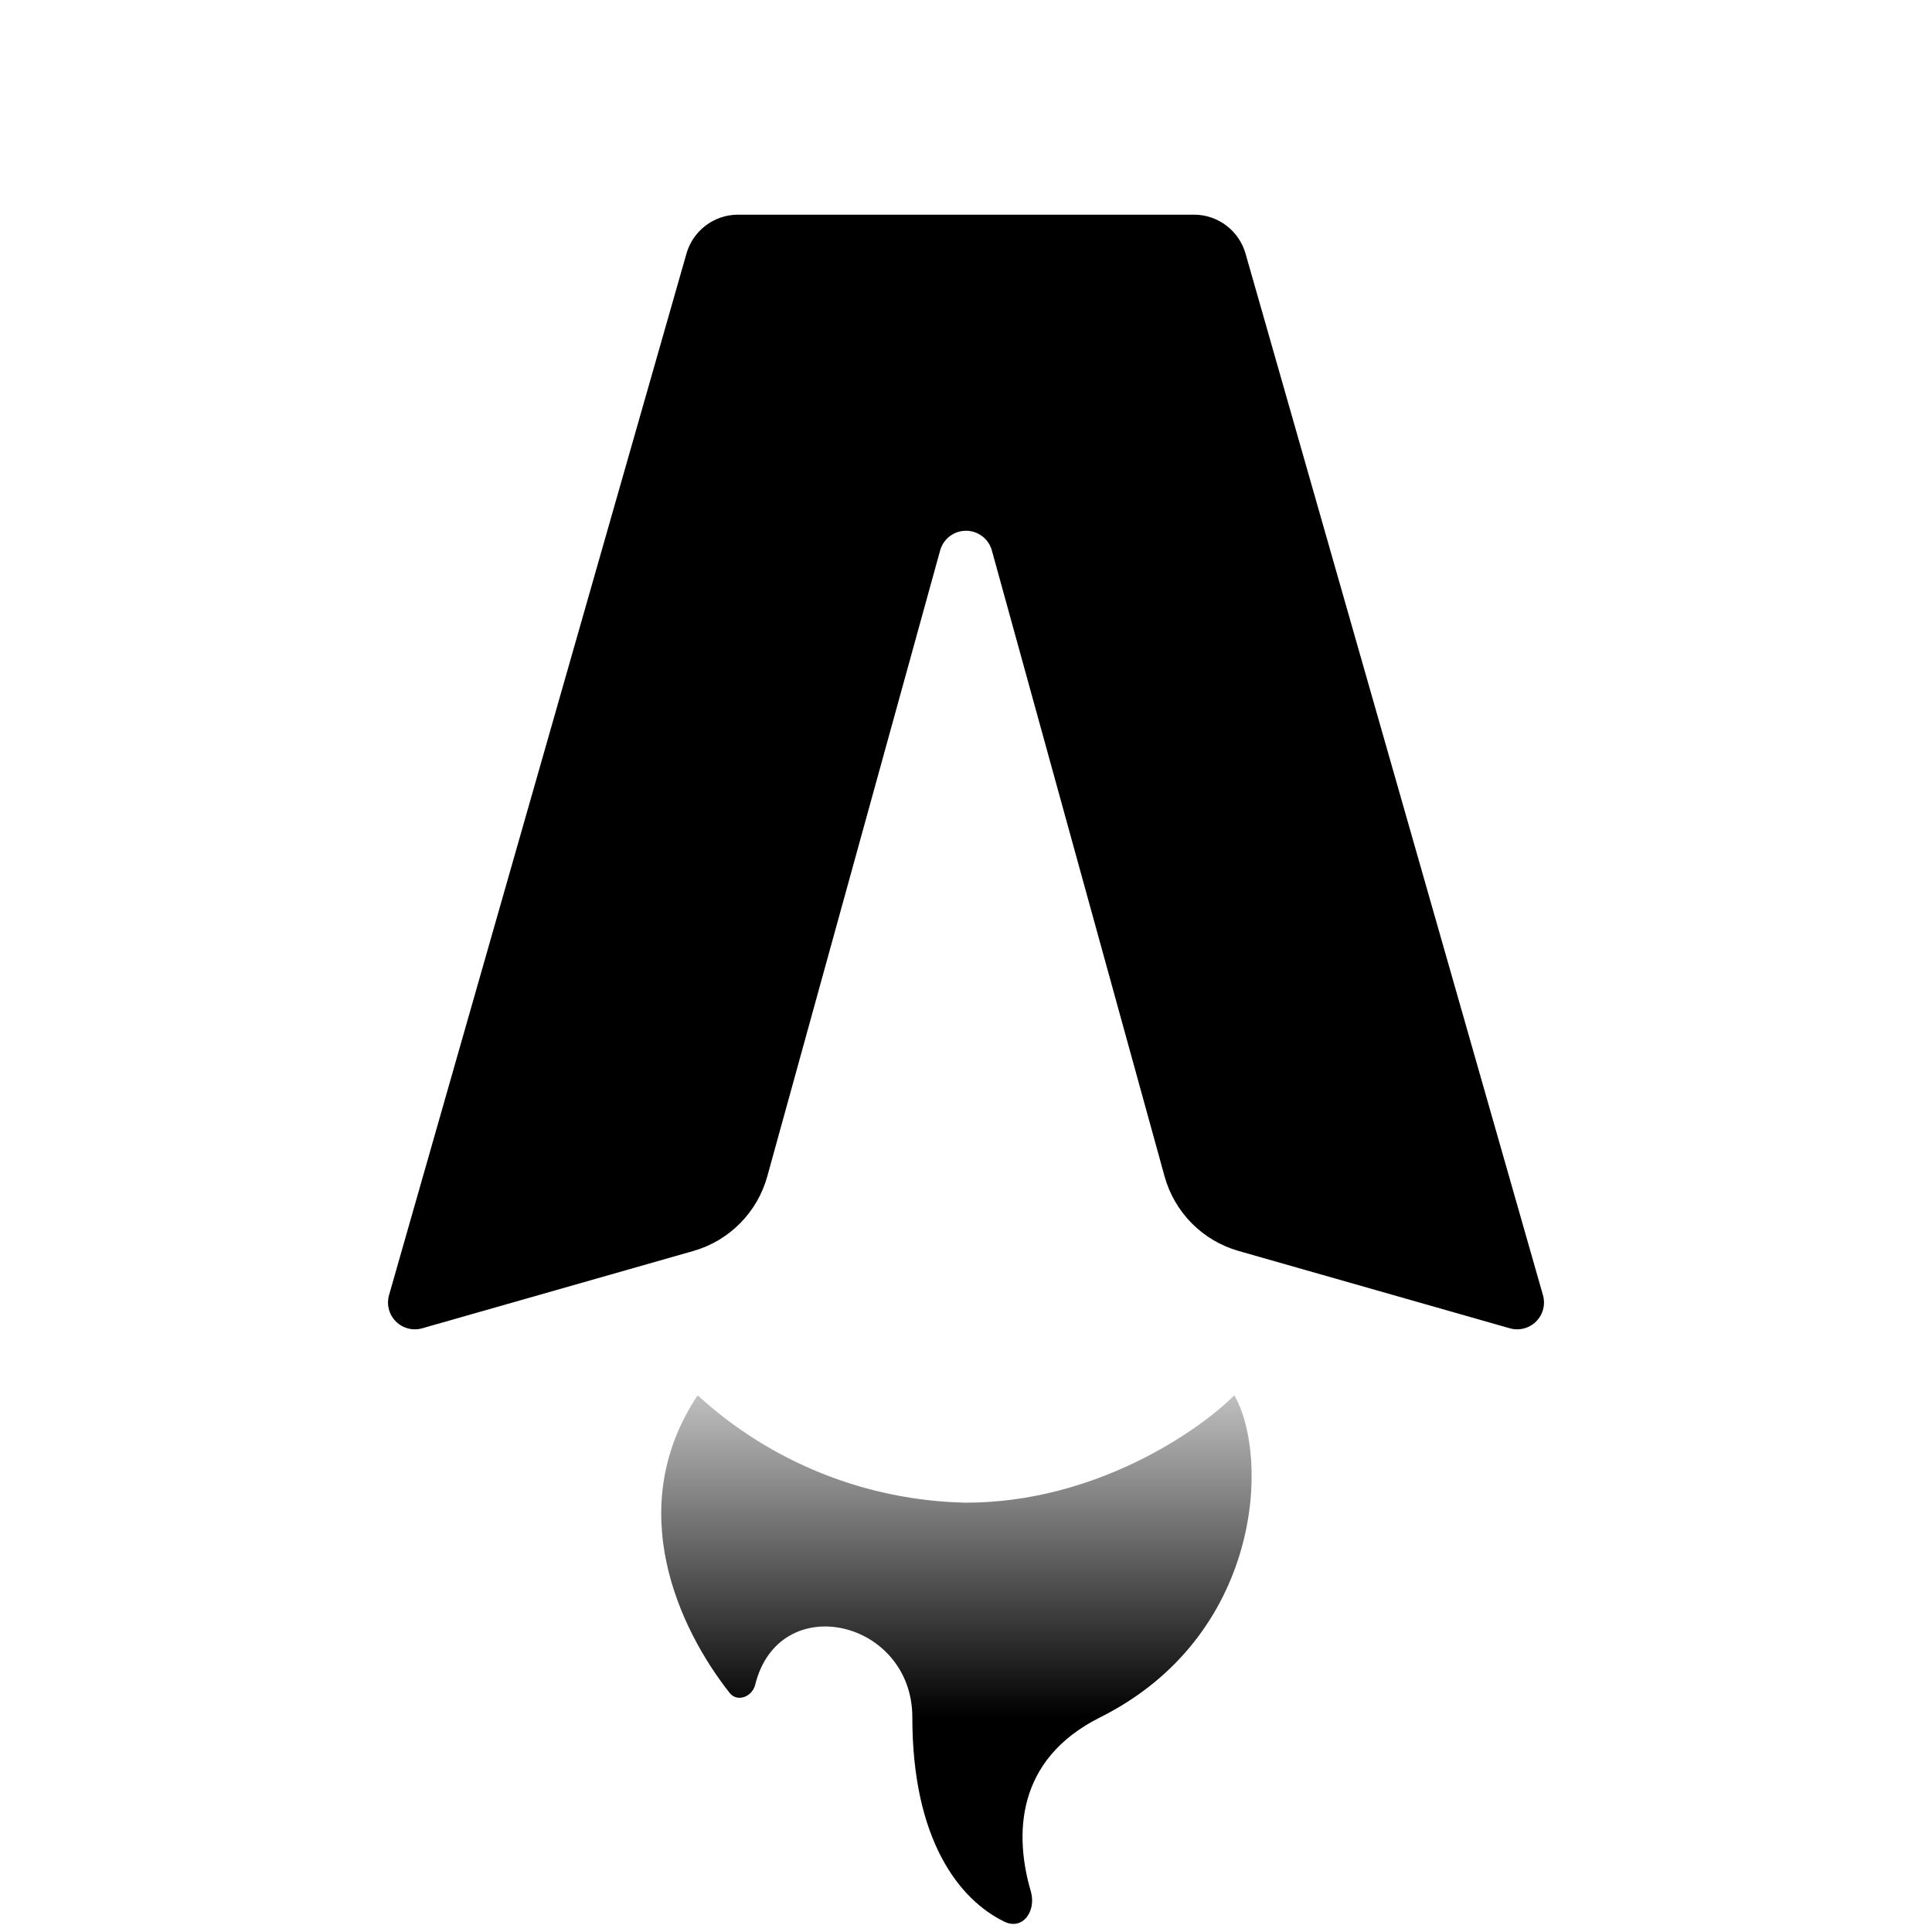
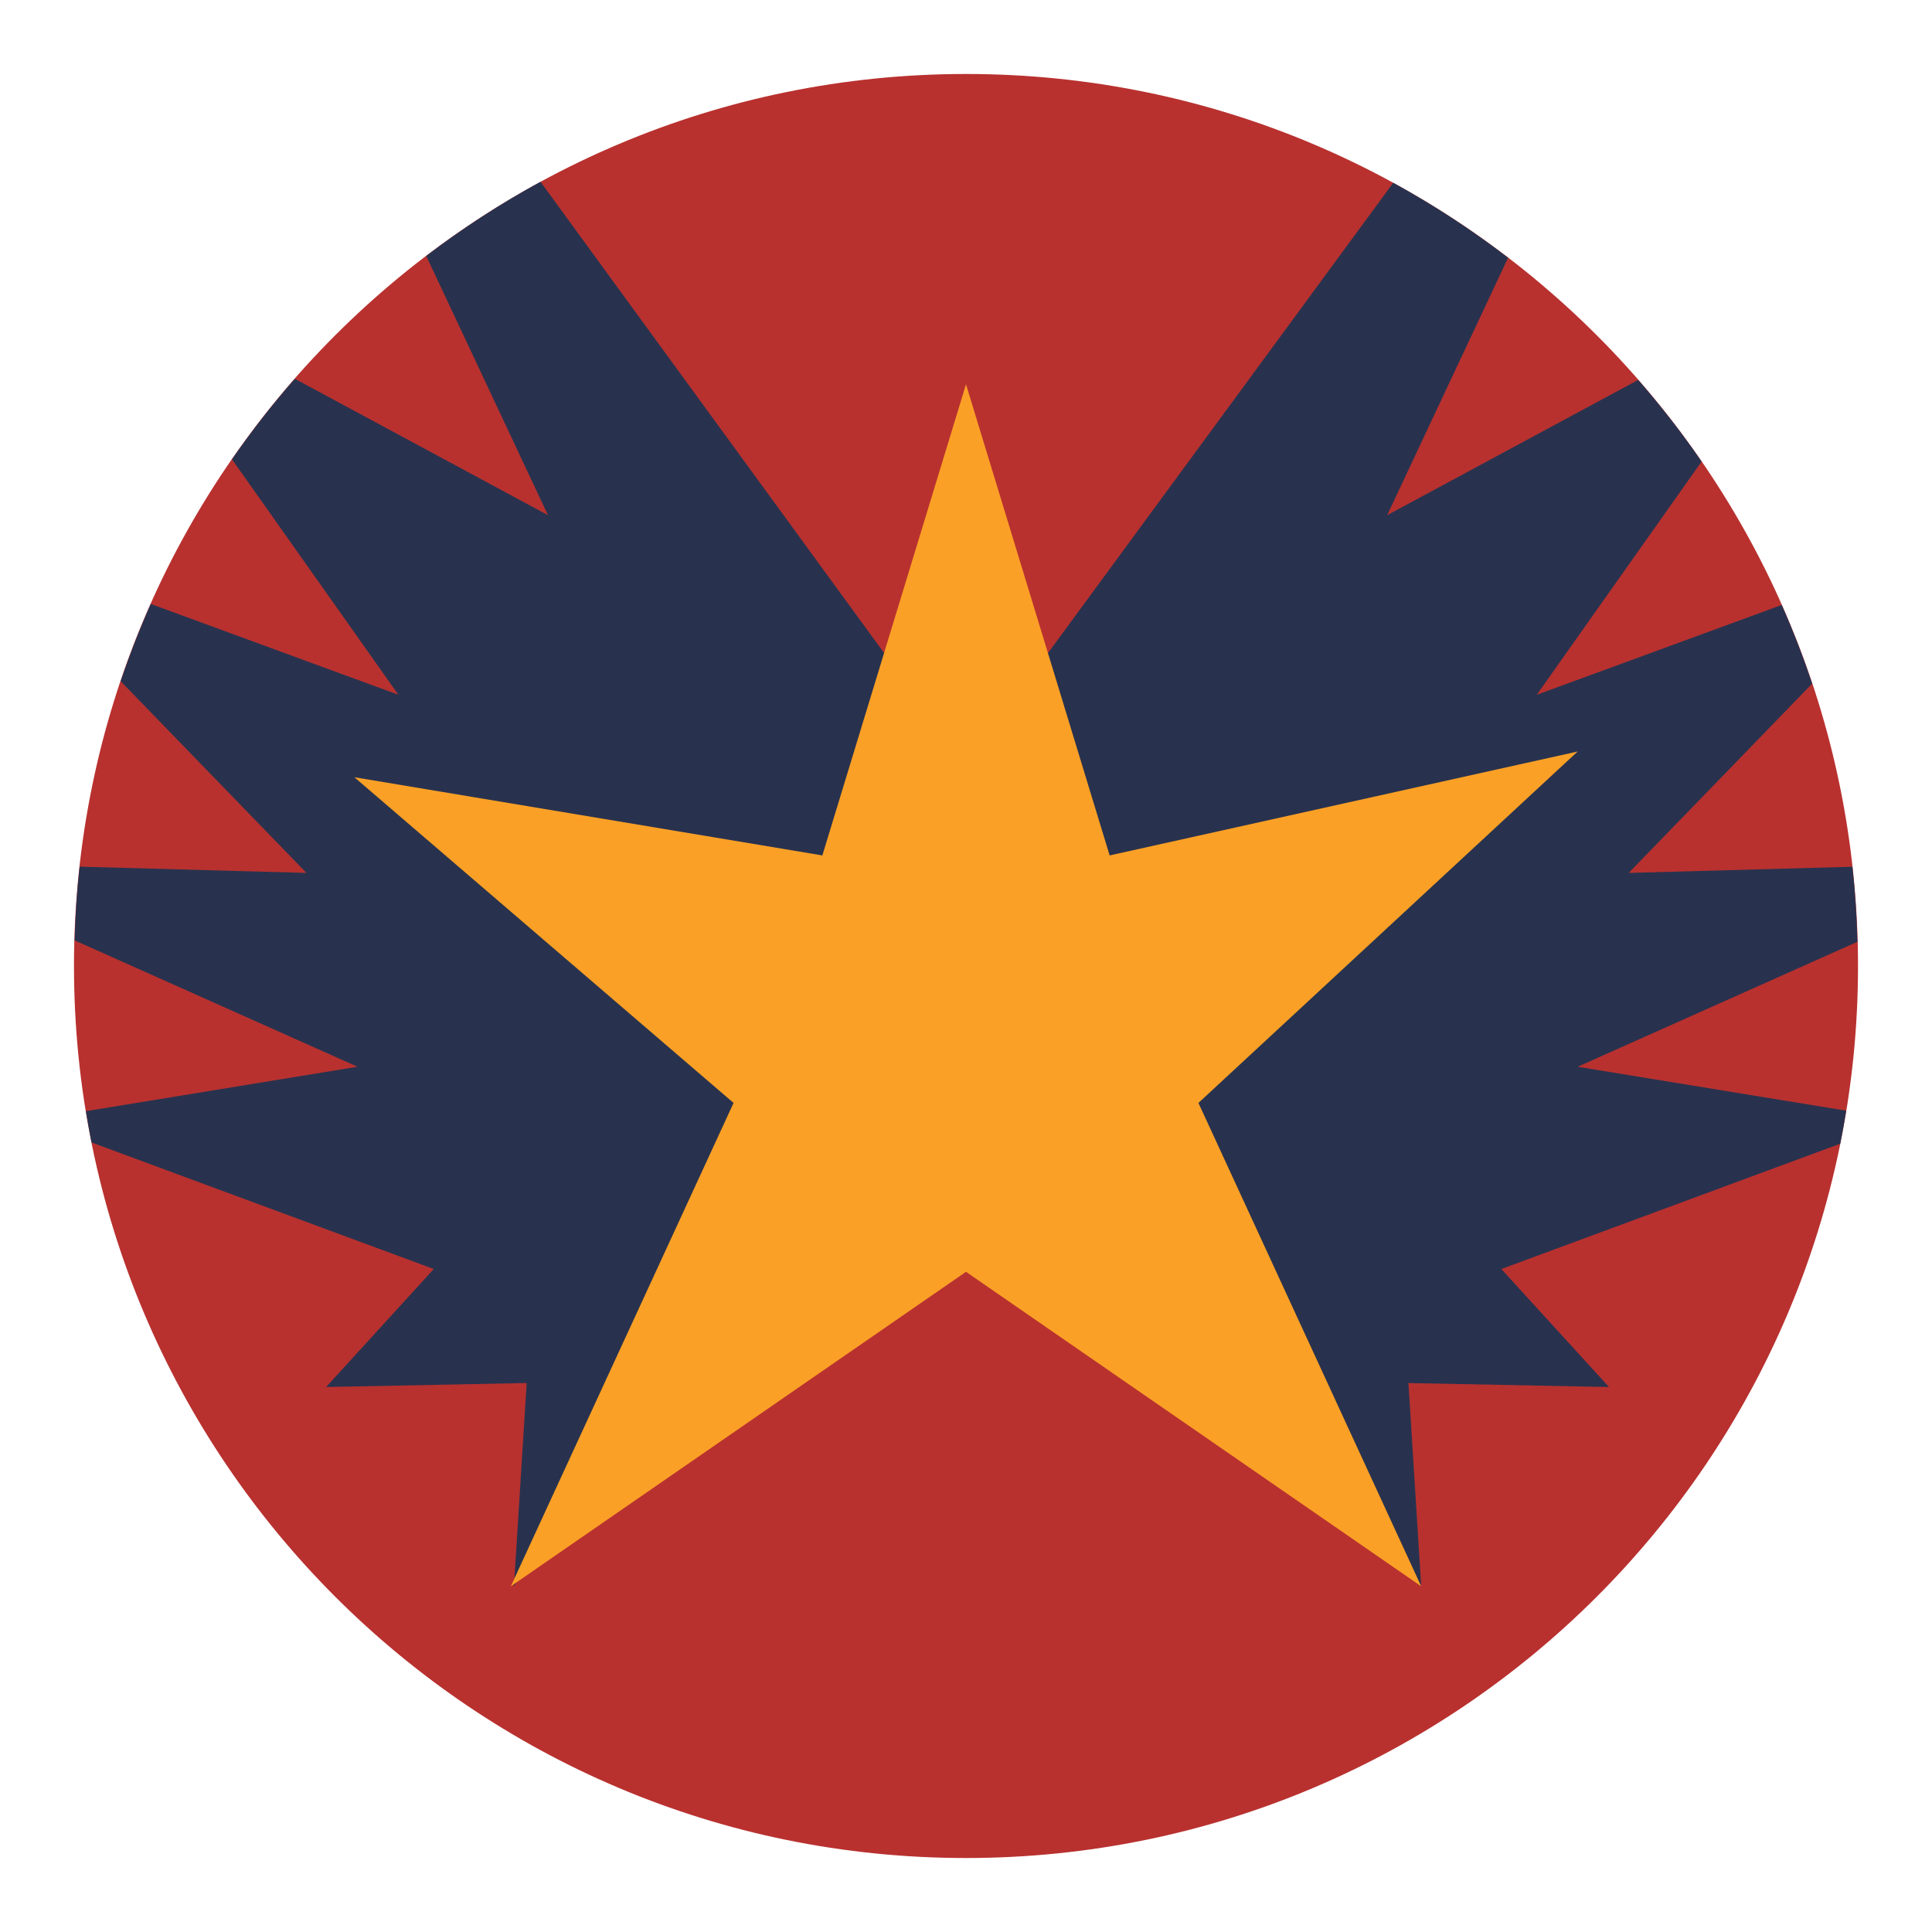
- <svg xmlns="http://www.w3.org/2000/svg" fill="none" viewBox="0 0 36 36">
-   <path fill="#000" d="M22.25 4h-8.5a1 1 0 0 0-.96.73l-5.54 19.4a.5.5 0 0 0 .62.62l5.05-1.44a2 2 0 0 0 1.38-1.4l3.22-11.66a.5.5 0 0 1 .96 0l3.22 11.67a2 2 0 0 0 1.38 1.39l5.05 1.44a.5.5 0 0 0 .62-.62l-5.54-19.4a1 1 0 0 0-.96-.73Z" />
-   <path fill="url(#gradient)" d="M18 28a7.63 7.63 0 0 1-5-2c-1.4 2.1-.35 4.35.6 5.55.14.17.41.07.47-.15.44-1.8 2.93-1.22 2.93.6 0 2.28.87 3.4 1.72 3.81.34.16.59-.2.49-.56-.31-1.05-.29-2.46 1.29-3.25 3-1.5 3.17-4.83 2.5-6-.67.67-2.6 2-5 2Z" />
-   <defs>
-     <linearGradient id="gradient" x1="16" x2="16" y1="32" y2="24" gradientUnits="userSpaceOnUse">
-       <stop stop-color="#000" />
-       <stop offset="1" stop-color="#000" stop-opacity="0" />
-     </linearGradient>
-   </defs>
-   <style>
-     @media (prefers-color-scheme:dark){:root{filter:invert(100%)}}
-   </style>
+ <svg xmlns="http://www.w3.org/2000/svg" xml:space="preserve" viewBox="0 0 200 200">
+   <circle cx="100" cy="100" r="92.341" fill="#B8312F" />
+   <path fill="#28324E" d="m191.759 89.727-23.157.638 18.99-19.592a91.595 91.595 0 0 0-3.154-8.147l-25.352 9.297 17.064-24.144a92.535 92.535 0 0 0-6.568-8.448l-25.984 14 12.516-26.648a92.248 92.248 0 0 0-11.89-7.759L102.17 76.208l44.951 88.005-1.319-21.04 20.763.411-11.145-12.214 35.082-12.973a91.48 91.48 0 0 0 .611-3.42l-27.796-4.546 28.96-12.937a92.925 92.925 0 0 0-.518-7.767zM55.956 18.82a92.283 92.283 0 0 0-11.833 7.677l12.604 26.834-26.205-14.12a92.788 92.788 0 0 0-6.508 8.338L41.24 71.922l-25.63-9.399a91.687 91.687 0 0 0-3.116 8l19.23 19.84-23.48-.647a93.247 93.247 0 0 0-.517 7.633l29.28 13.08-28.111 4.598c.178 1.085.363 2.167.578 3.239l35.43 13.102-11.145 12.214 20.763-.411-1.319 21.04L97.819 76.24 55.956 18.82z" />
+   <path fill="#FBA026" d="m100 131.657-47.122 32.557 23.061-50.039-39.257-33.717 48.448 8.095L100 39.781l14.87 48.772 48.448-10.758-39.257 36.38 23.061 50.039z" />
</svg>
